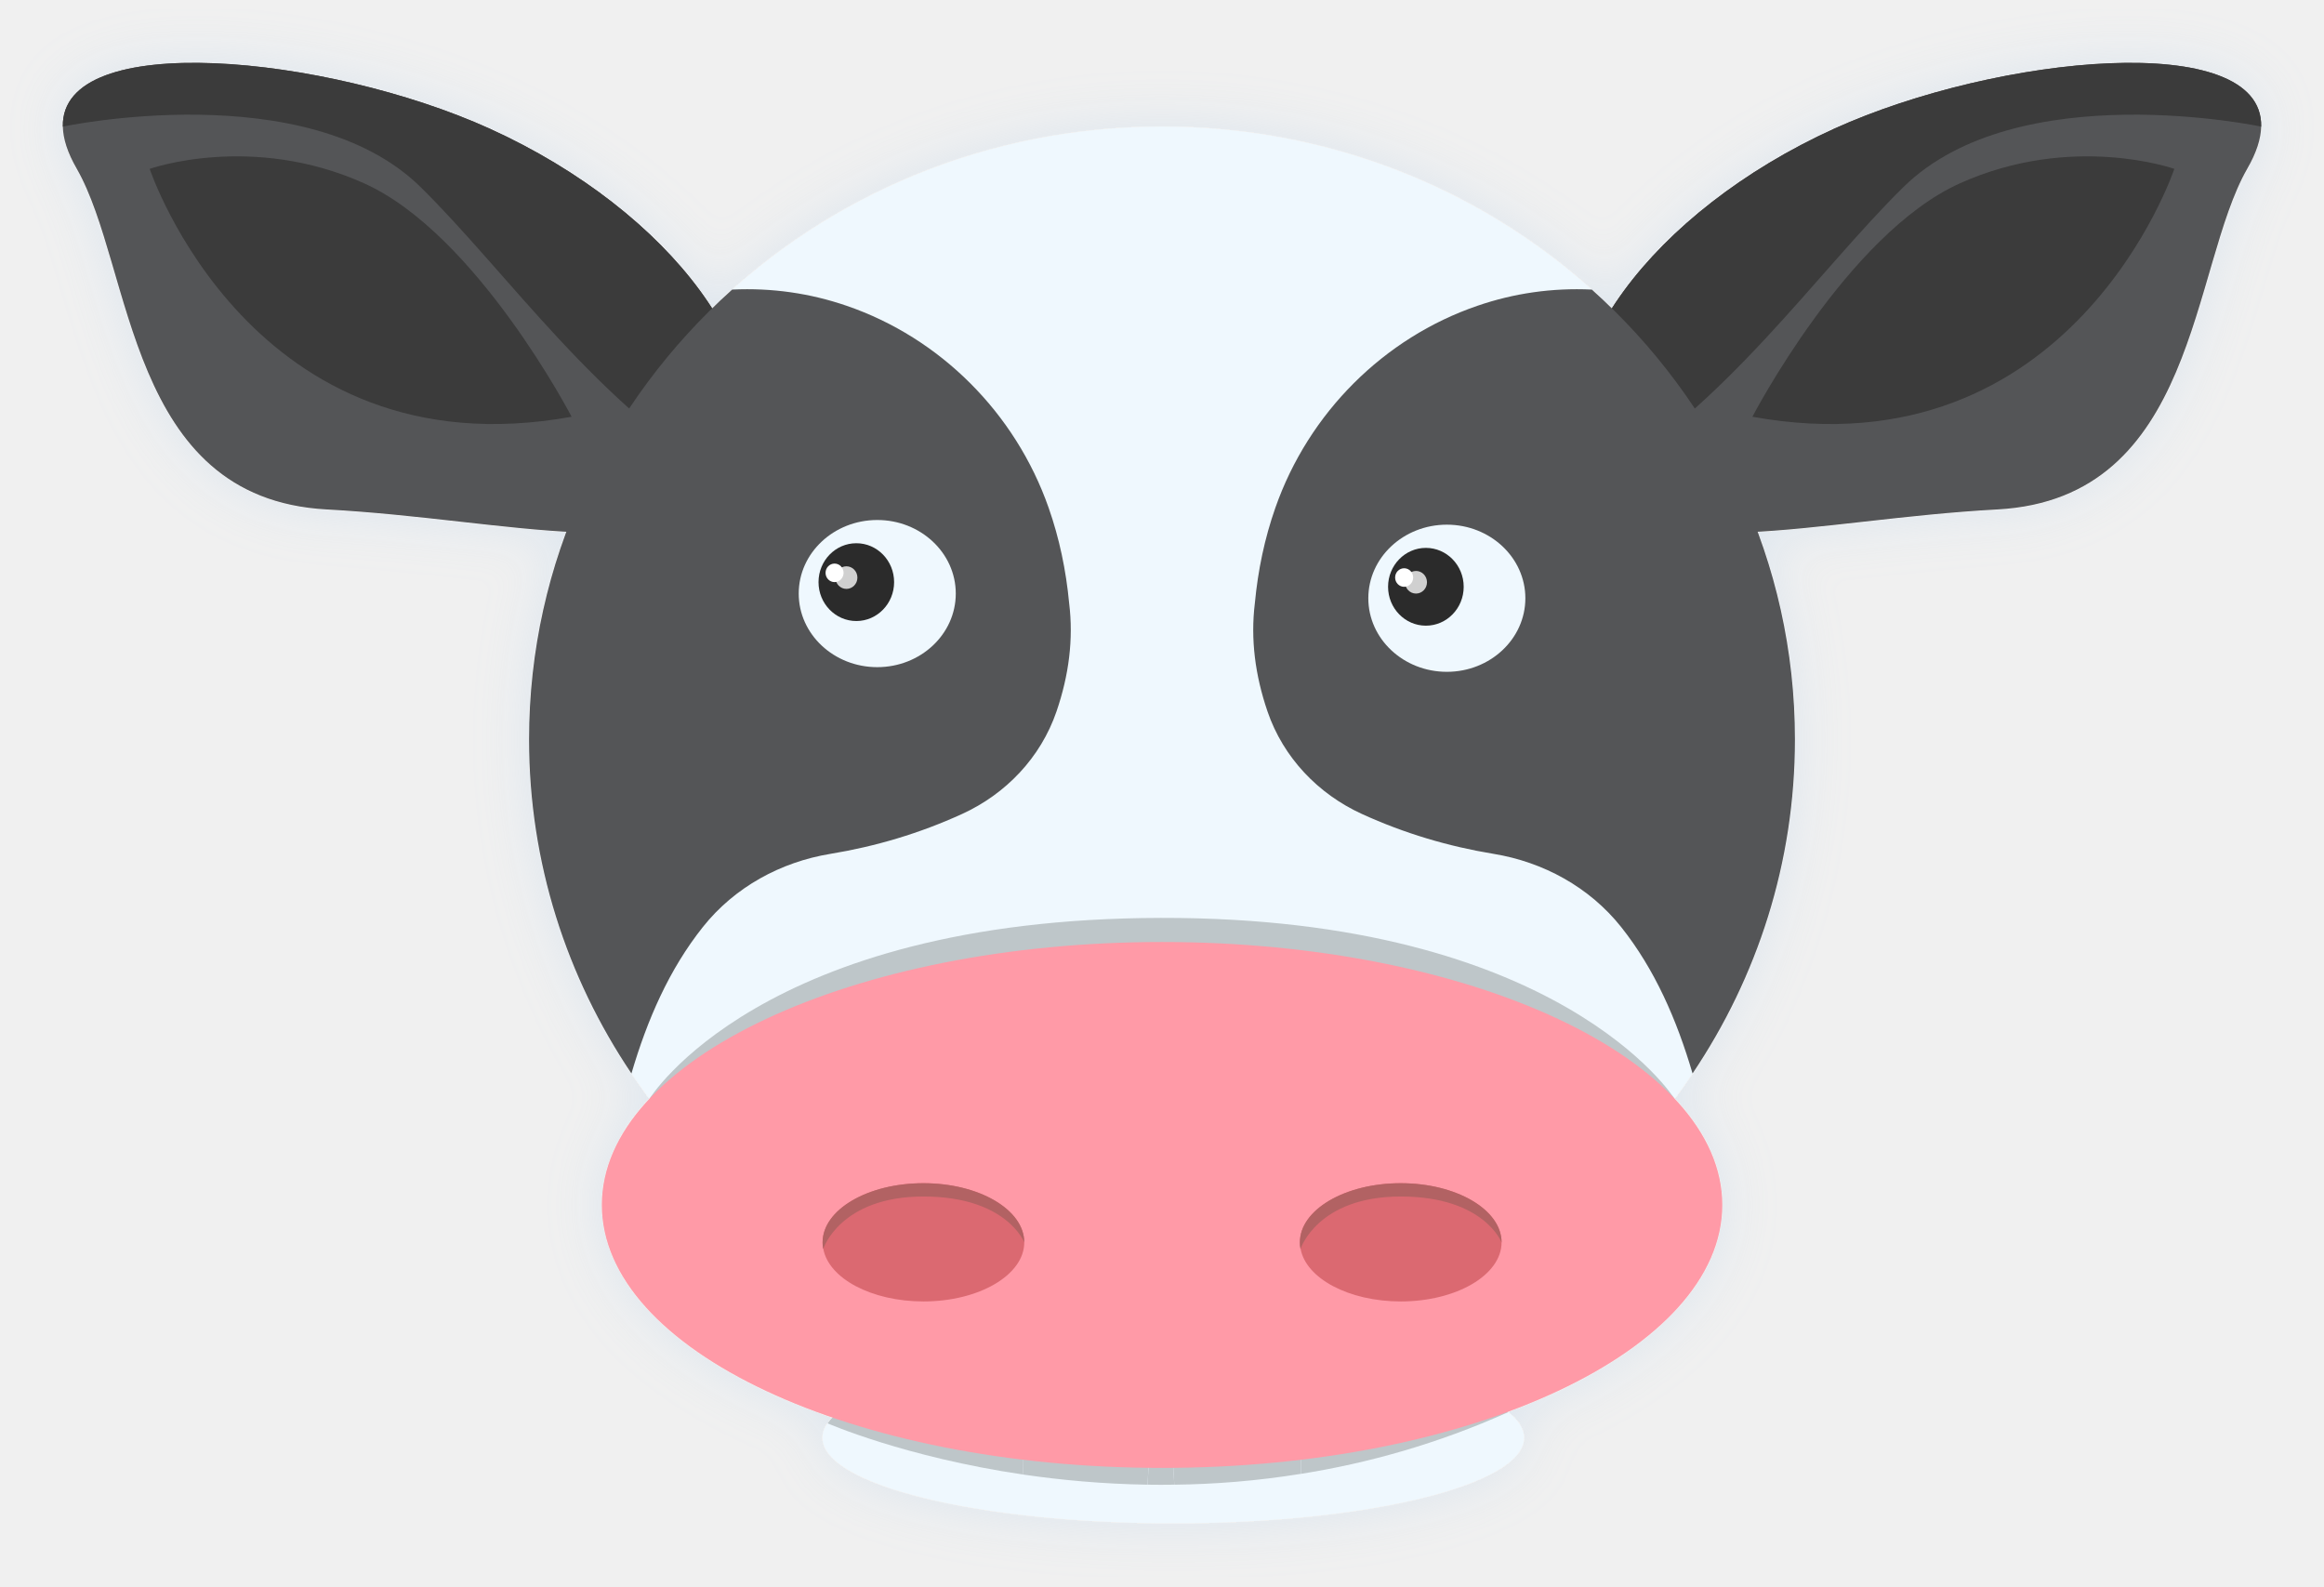
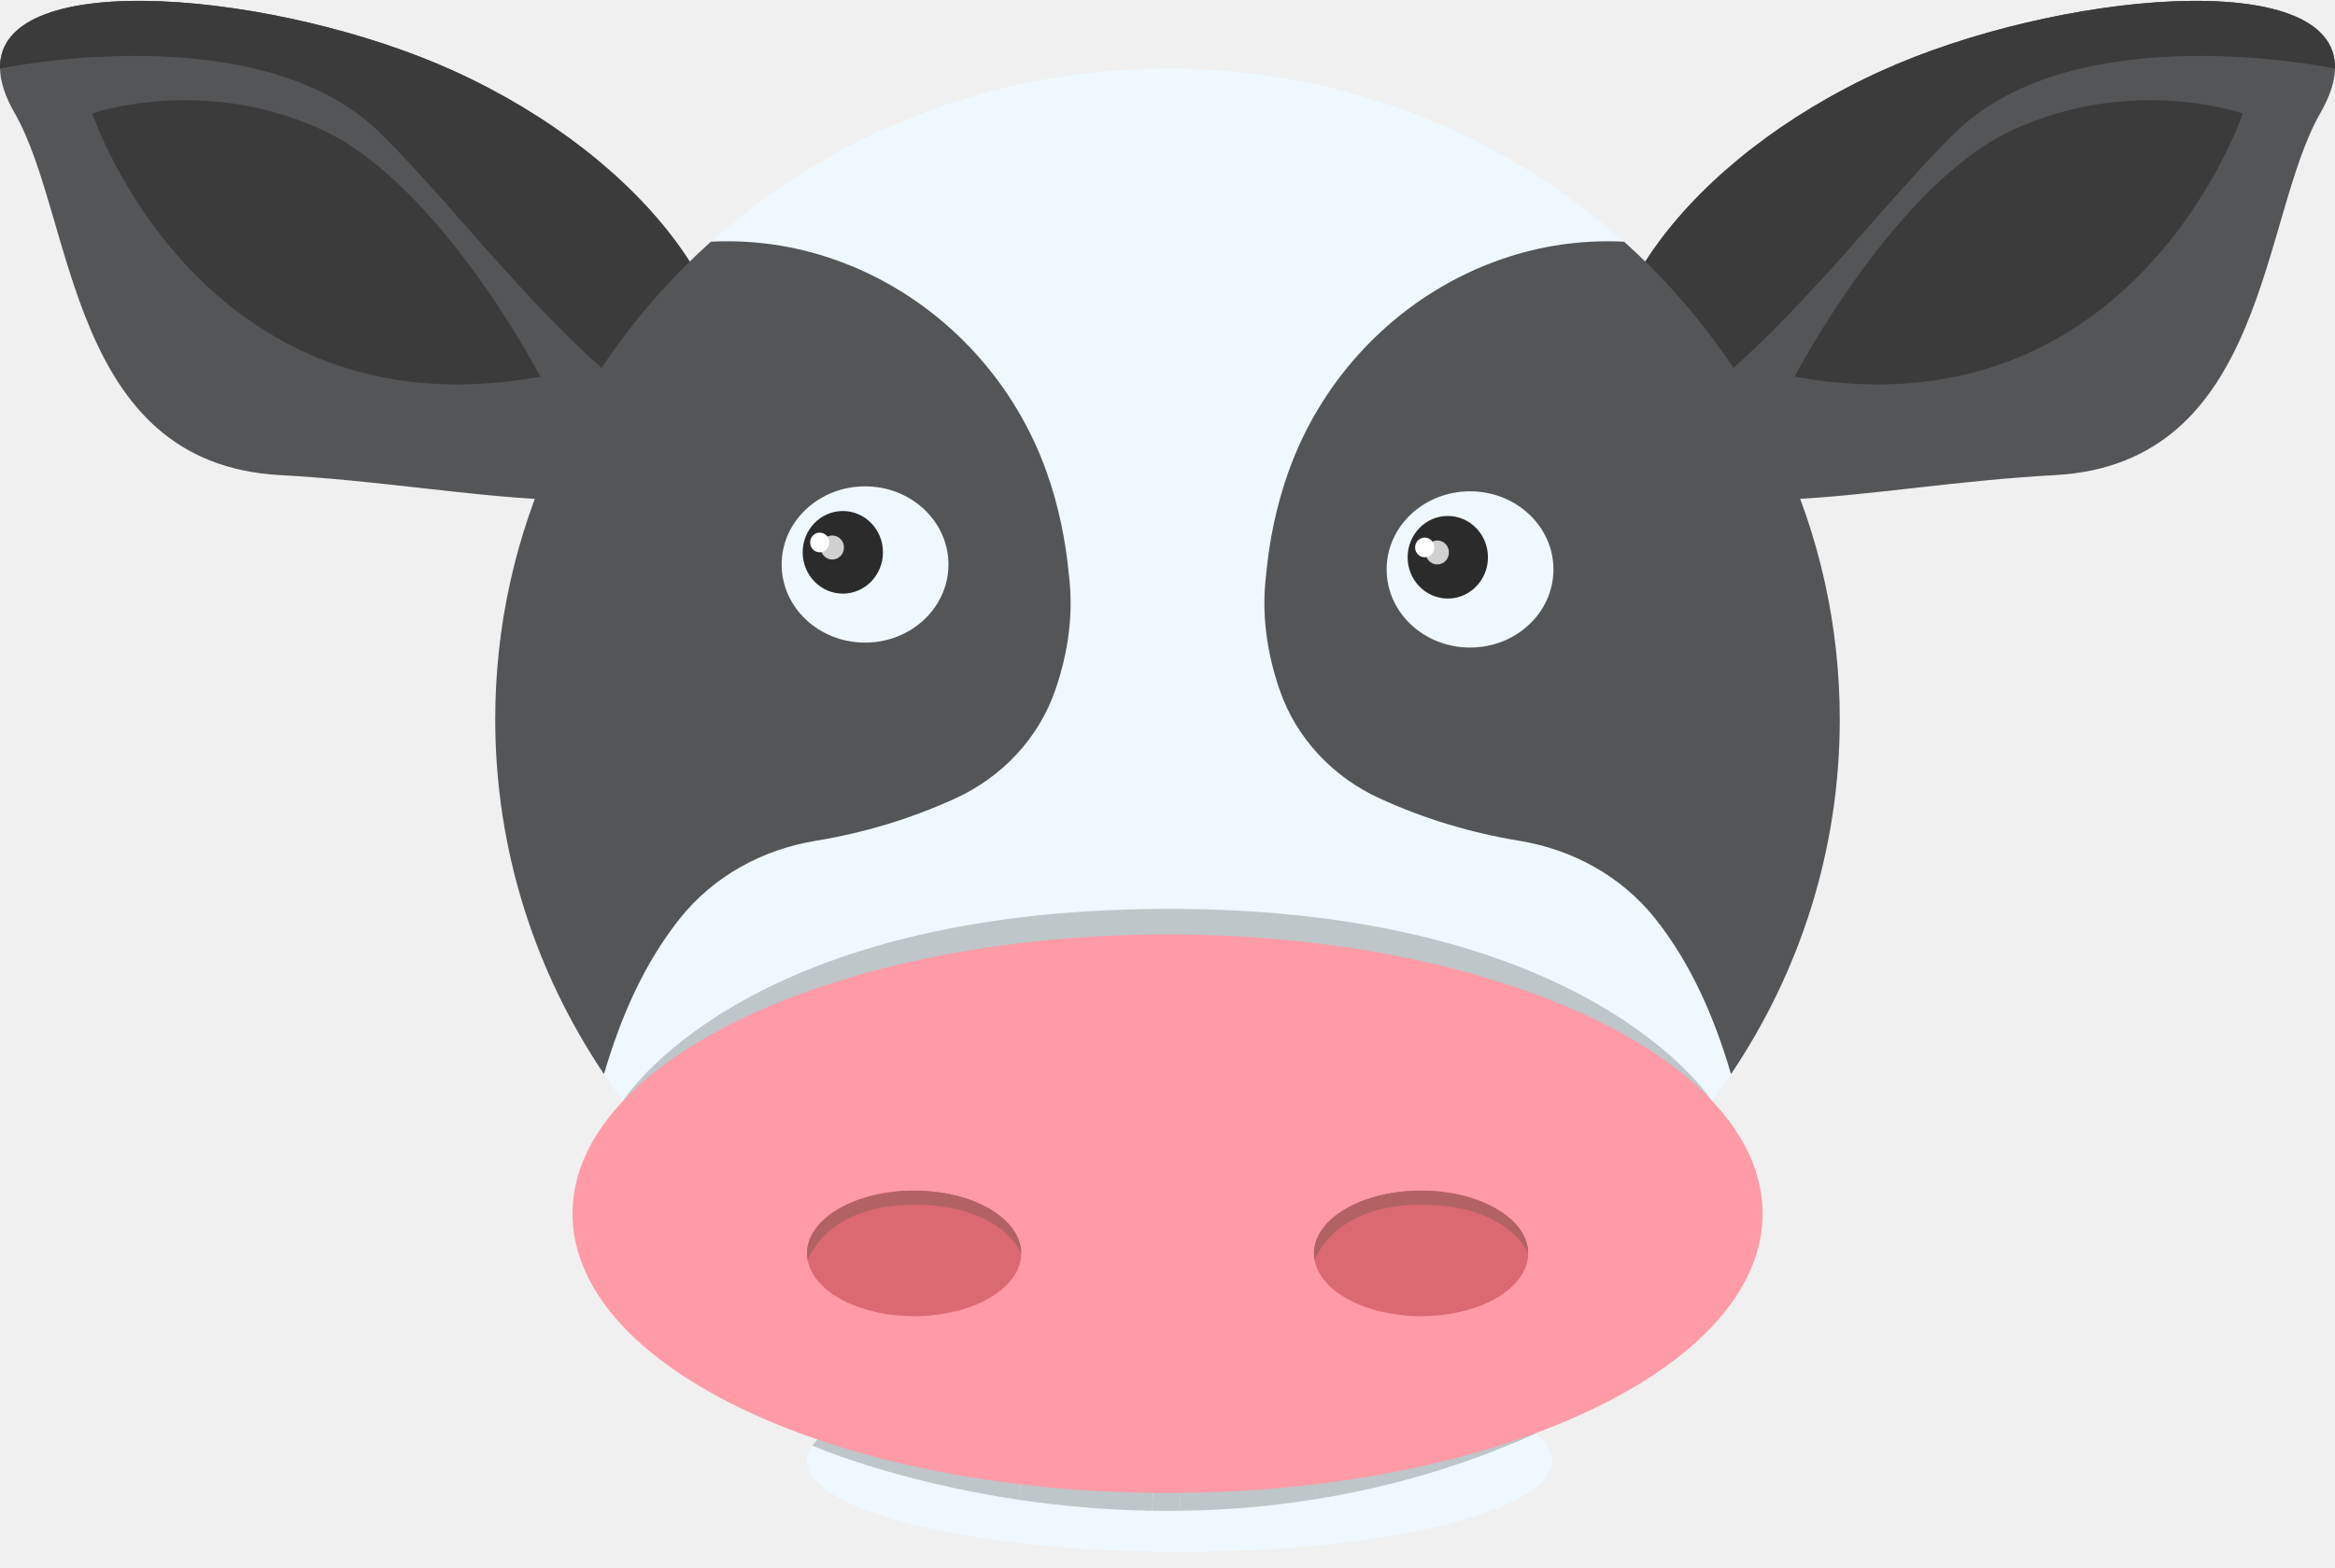
- <svg xmlns="http://www.w3.org/2000/svg" width="148" height="101" viewBox="0 0 148 101" fill="none">
-   <g filter="url(#filter0_d_43_908)">
-     <path d="M97.057 91.553C97.057 94.558 87.061 97 74.719 97C62.386 97 52.381 94.558 52.381 91.553C52.381 91.24 52.488 90.927 52.703 90.631C53.106 90.041 53.893 89.489 55.005 88.982C58.767 87.267 66.183 86.097 74.718 86.097C84.364 86.097 92.567 87.589 95.703 89.672H95.711C95.828 89.755 95.935 89.838 96.043 89.92C96.699 90.438 97.057 90.981 97.057 91.553Z" fill="#EFF8FE" />
-     <path d="M82.601 89.452L65.458 89.156C66.452 81.912 69.901 76.575 74.003 76.575C78.158 76.576 81.651 82.06 82.601 89.452Z" fill="#EA4A47" />
-     <path d="M114.307 47.084C114.307 54.936 111.907 62.235 107.788 68.356C100.605 79.037 88.156 86.098 74.003 86.098C51.747 86.098 33.699 68.632 33.699 47.085C33.699 25.537 51.747 8.063 74.003 8.063C84.563 8.063 94.183 11.999 101.366 18.44L101.384 18.449C109.328 25.572 114.307 35.766 114.307 47.084Z" fill="#EFF8FE" />
-     <path d="M82.852 93.47V93.848C80.058 94.299 77.353 94.512 74.783 94.54C74.764 94.172 74.747 93.822 74.72 93.471L74.003 91.554L73.143 93.471C73.115 93.822 73.098 94.172 73.079 94.54C70.222 94.494 67.554 94.245 65.162 93.894V93.47C65.162 91.977 65.261 90.53 65.458 89.157L82.601 89.453C82.762 90.742 82.852 92.088 82.852 93.47Z" fill="#BEC6C9" />
-     <path d="M41.361 69.968C41.361 69.968 48.377 58.498 73.931 58.448C99.395 58.4 106.64 69.965 106.64 69.965L41.361 69.968Z" fill="#BEC6C9" />
-     <path d="M55.007 88.982L65.459 89.158C65.262 90.531 65.163 91.978 65.163 93.471V93.895C57.603 92.78 52.704 90.633 52.704 90.633C53.108 90.042 53.896 89.489 55.007 88.982Z" fill="#BEC6C9" />
-     <path d="M74.783 94.539C74.21 94.548 73.637 94.548 73.081 94.539C73.1 94.171 73.117 93.821 73.144 93.471L74.004 91.554L74.721 93.471C74.747 93.821 74.764 94.171 74.783 94.539Z" fill="#BEC6C9" />
-     <path d="M82.853 93.849V93.47C82.853 92.088 82.763 90.742 82.601 89.451L95.705 89.673H95.714C95.83 89.756 95.938 89.839 96.046 89.921C91.55 91.94 87.097 93.175 82.853 93.849Z" fill="#BEC6C9" />
-     <path d="M74.004 93.471C93.708 93.471 109.681 85.974 109.681 76.727C109.681 67.48 93.708 59.983 74.004 59.983C54.3 59.983 38.327 67.48 38.327 76.727C38.327 85.974 54.3 93.471 74.004 93.471Z" fill="#FF9AA7" />
-     <path d="M65.228 79.111C65.228 81.185 62.353 82.871 58.807 82.871C55.502 82.871 52.77 81.405 52.429 79.516C52.429 79.516 52.429 79.516 52.42 79.507C52.393 79.379 52.385 79.249 52.385 79.111C52.385 77.029 55.26 75.342 58.807 75.342C62.353 75.342 65.228 77.029 65.228 79.111Z" fill="#DB6971" />
-     <path d="M65.228 79.111C65.228 79.111 64.109 76.189 58.807 76.189C53.504 76.189 52.429 79.516 52.429 79.516C52.429 79.516 52.429 79.516 52.42 79.507C52.393 79.379 52.385 79.249 52.385 79.111C52.385 77.029 55.26 75.342 58.807 75.342C62.353 75.342 65.228 77.029 65.228 79.111Z" fill="#B26263" />
-     <path d="M95.625 79.111C95.625 81.185 92.749 82.871 89.203 82.871C85.898 82.871 83.166 81.405 82.826 79.516C82.826 79.516 82.826 79.516 82.817 79.507C82.79 79.379 82.781 79.249 82.781 79.111C82.781 77.029 85.657 75.342 89.203 75.342C92.749 75.342 95.625 77.029 95.625 79.111Z" fill="#DB6971" />
-     <path d="M95.625 79.111C95.625 79.111 94.506 76.189 89.203 76.189C83.9 76.189 82.826 79.516 82.826 79.516C82.826 79.516 82.826 79.516 82.817 79.507C82.79 79.379 82.781 79.249 82.781 79.111C82.781 77.029 85.657 75.342 89.203 75.342C92.749 75.342 95.625 77.029 95.625 79.111Z" fill="#B26263" />
-     <path d="M143.999 8.062C143.982 8.836 143.704 9.72 143.113 10.743C139.504 17.047 139.924 31.747 127.207 32.439C115.554 33.066 104.879 36.245 101.403 30.798C101.215 30.522 101.054 30.218 100.91 29.886C98.044 23.186 105.165 13.482 116.816 8.19C127.197 3.49 144.143 1.832 143.999 8.062Z" fill="#545557" />
-     <path d="M143.999 8.062C143.999 8.062 128.504 4.763 121.223 11.905C115.688 17.342 109.821 26.015 101.403 30.798C101.215 30.522 101.054 30.218 100.91 29.886C98.044 23.186 105.165 13.482 116.816 8.19C127.197 3.49 144.143 1.832 143.999 8.062Z" fill="#3B3B3B" />
-     <path d="M114.308 47.084C114.308 54.937 111.908 62.235 107.788 68.356C106.778 64.922 105.388 61.735 103.247 59.037C101.221 56.486 98.277 54.888 95.115 54.37C92.235 53.897 89.436 53.066 86.73 51.83C83.952 50.561 81.725 48.247 80.717 45.297C79.937 43.014 79.629 40.716 79.914 38.402C80.111 36.314 80.533 34.288 81.219 32.334C83.342 26.276 88.144 21.509 94.082 19.473C96.404 18.675 98.83 18.321 101.366 18.439L101.385 18.448C109.328 25.573 114.308 35.767 114.308 47.084Z" fill="#545557" />
-     <path d="M111.599 26.537C111.599 26.537 117.644 14.901 124.81 11.675C131.975 8.45 138.468 10.753 138.468 10.753C138.468 10.753 131.975 30.223 111.599 26.537Z" fill="#3B3B3B" />
-     <path d="M4.001 8.062C4.018 8.836 4.297 9.72 4.887 10.743C8.497 17.047 8.076 31.747 20.794 32.439C32.445 33.066 43.122 36.245 46.597 30.798C46.786 30.522 46.947 30.218 47.09 29.886C49.956 23.186 42.836 13.482 31.184 8.19C20.803 3.49 3.857 1.832 4.001 8.062Z" fill="#545557" />
-     <path d="M4.001 8.062C4.001 8.062 19.495 4.763 26.777 11.905C32.313 17.342 38.179 26.015 46.597 30.798C46.786 30.522 46.947 30.218 47.09 29.886C49.956 23.186 42.836 13.482 31.184 8.19C20.803 3.49 3.857 1.832 4.001 8.062Z" fill="#3B3B3B" />
-     <path d="M33.692 47.084C33.692 54.937 36.093 62.235 40.212 68.356C41.222 64.922 42.612 61.735 44.754 59.037C46.779 56.486 49.724 54.888 52.885 54.37C55.766 53.897 58.564 53.066 61.27 51.83C64.048 50.561 66.275 48.247 67.284 45.297C68.064 43.014 68.372 40.716 68.086 38.402C67.889 36.314 67.467 34.288 66.781 32.334C64.658 26.276 59.857 21.509 53.919 19.472C51.596 18.675 49.17 18.321 46.634 18.439L46.617 18.448C38.672 25.572 33.692 35.766 33.692 47.084Z" fill="#545557" />
-     <path d="M36.402 26.537C36.402 26.537 30.356 14.901 23.192 11.675C16.026 8.45 9.533 10.753 9.533 10.753C9.533 10.753 16.026 30.223 36.402 26.537Z" fill="#3B3B3B" />
-     <path d="M97.14 38.094C97.14 40.681 94.901 42.779 92.14 42.779C89.378 42.779 87.139 40.681 87.139 38.094C87.139 35.507 89.378 33.409 92.14 33.409C94.901 33.409 97.14 35.507 97.14 38.094Z" fill="#EFF8FE" />
-     <path d="M93.213 37.365C93.213 38.733 92.135 39.841 90.805 39.841C89.476 39.841 88.397 38.731 88.397 37.365C88.397 35.997 89.476 34.887 90.805 34.887C92.135 34.889 93.213 35.997 93.213 37.365Z" fill="#2B2B2B" />
-     <path d="M89.994 36.775C89.994 37.101 89.737 37.366 89.42 37.366C89.103 37.366 88.846 37.101 88.846 36.775C88.846 36.449 89.103 36.184 89.42 36.184C89.737 36.184 89.994 36.449 89.994 36.775Z" fill="white" />
-     <path opacity="0.78" d="M90.875 37.076C90.875 37.474 90.562 37.796 90.176 37.796C89.79 37.796 89.476 37.474 89.476 37.076C89.476 36.679 89.79 36.356 90.176 36.356C90.562 36.356 90.875 36.679 90.875 37.076Z" fill="white" />
-     <path d="M60.867 37.797C60.867 40.384 58.628 42.482 55.866 42.482C53.105 42.482 50.865 40.384 50.865 37.797C50.865 35.21 53.105 33.112 55.866 33.112C58.628 33.111 60.867 35.209 60.867 37.797Z" fill="#EFF8FE" />
-     <path d="M56.94 37.068C56.94 38.435 55.862 39.545 54.534 39.545C53.204 39.545 52.126 38.435 52.126 37.068C52.126 35.7 53.204 34.591 54.534 34.591C55.862 34.59 56.94 35.7 56.94 37.068Z" fill="#2B2B2B" />
-     <path d="M53.148 37.067C53.464 37.067 53.721 36.803 53.721 36.477C53.721 36.151 53.464 35.887 53.148 35.887C52.831 35.887 52.574 36.151 52.574 36.477C52.574 36.803 52.831 37.067 53.148 37.067Z" fill="white" />
-     <path opacity="0.78" d="M53.903 37.499C54.289 37.499 54.602 37.177 54.602 36.78C54.602 36.382 54.289 36.06 53.903 36.06C53.516 36.06 53.203 36.382 53.203 36.78C53.203 37.177 53.516 37.499 53.903 37.499Z" fill="white" />
-   </g>
-   <defs>
-     <filter id="filter0_d_43_908" x="0.6" y="0.6" width="146.8" height="99.8" filterUnits="userSpaceOnUse" color-interpolation-filters="sRGB">
-       <feFlood flood-opacity="0" result="BackgroundImageFix" />
-       <feColorMatrix in="SourceAlpha" type="matrix" values="0 0 0 0 0 0 0 0 0 0 0 0 0 0 0 0 0 0 127 0" result="hardAlpha" />
-       <feOffset />
-       <feGaussianBlur stdDeviation="1.7" />
-       <feComposite in2="hardAlpha" operator="out" />
-       <feColorMatrix type="matrix" values="0 0 0 0 0.592 0 0 0 0 0.761 0 0 0 0 0.925 0 0 0 0.21 0" />
-       <feBlend mode="normal" in2="BackgroundImageFix" result="effect1_dropShadow_43_908" />
-       <feBlend mode="normal" in="SourceGraphic" in2="effect1_dropShadow_43_908" result="shape" />
-     </filter>
-   </defs>
+ <svg xmlns="http://www.w3.org/2000/svg" width="140" height="94" viewBox="0 0 140 94" fill="none">
+   <path d="M93.057 87.605C93.057 90.61 83.061 93.051 70.719 93.051C58.386 93.051 48.381 90.61 48.381 87.605C48.381 87.291 48.488 86.978 48.703 86.683C49.106 86.093 49.893 85.54 51.005 85.033C54.767 83.319 62.183 82.148 70.718 82.148C80.364 82.148 88.567 83.641 91.703 85.723H91.711C91.828 85.806 91.935 85.889 92.043 85.972C92.699 86.489 93.057 87.033 93.057 87.605Z" fill="#EFF8FE" />
+   <path d="M78.601 85.503L61.458 85.208C62.452 77.964 65.901 72.627 70.003 72.627C74.158 72.628 77.651 78.111 78.601 85.503Z" fill="#EA4A47" />
+   <path d="M110.307 43.135C110.307 50.988 107.907 58.286 103.788 64.407C96.605 75.089 84.156 82.149 70.003 82.149C47.747 82.149 29.699 64.683 29.699 43.136C29.699 21.588 47.747 4.114 70.003 4.114C80.563 4.114 90.183 8.05 97.366 14.492L97.384 14.501C105.328 21.624 110.307 31.818 110.307 43.135Z" fill="#EFF8FE" />
+   <path d="M78.852 89.522V89.9C76.058 90.351 73.353 90.564 70.783 90.591C70.764 90.223 70.747 89.873 70.72 89.523L70.003 87.606L69.143 89.523C69.115 89.873 69.098 90.223 69.08 90.591C66.223 90.546 63.554 90.296 61.162 89.946V89.522C61.162 88.029 61.261 86.582 61.458 85.209L78.601 85.504C78.762 86.793 78.852 88.139 78.852 89.522Z" fill="#BEC6C9" />
+   <path d="M37.361 66.02C37.361 66.02 44.377 54.55 69.931 54.5C95.395 54.451 102.64 66.016 102.64 66.016L37.361 66.02Z" fill="#BEC6C9" />
+   <path d="M51.007 85.033L61.459 85.209C61.262 86.582 61.163 88.029 61.163 89.522V89.946C53.603 88.832 48.704 86.684 48.704 86.684C49.108 86.093 49.896 85.54 51.007 85.033Z" fill="#BEC6C9" />
+   <path d="M70.783 90.591C70.21 90.6 69.637 90.6 69.081 90.591C69.1 90.223 69.117 89.872 69.144 89.522L70.004 87.605L70.721 89.522C70.747 89.872 70.764 90.223 70.783 90.591Z" fill="#BEC6C9" />
+   <path d="M78.853 89.9V89.522C78.853 88.139 78.763 86.793 78.601 85.503L91.705 85.725H91.714C91.83 85.807 91.938 85.89 92.046 85.973C87.55 87.992 83.097 89.226 78.853 89.9Z" fill="#BEC6C9" />
+   <path d="M70.004 89.522C89.708 89.522 105.681 82.026 105.681 72.778C105.681 63.531 89.708 56.035 70.004 56.035C50.3 56.035 34.327 63.531 34.327 72.778C34.327 82.026 50.3 89.522 70.004 89.522Z" fill="#FF9AA7" />
+   <path d="M61.229 75.163C61.229 77.236 58.353 78.923 54.807 78.923C51.502 78.923 48.77 77.457 48.429 75.568C48.429 75.568 48.429 75.568 48.421 75.559C48.393 75.43 48.385 75.3 48.385 75.163C48.385 73.08 51.26 71.394 54.807 71.394C58.353 71.394 61.229 73.08 61.229 75.163Z" fill="#DB6971" />
+   <path d="M61.229 75.163C61.229 75.163 60.11 72.241 54.807 72.241C49.504 72.241 48.429 75.568 48.429 75.568C48.429 75.568 48.429 75.568 48.421 75.559C48.393 75.43 48.385 75.3 48.385 75.163C48.385 73.08 51.26 71.394 54.807 71.394C58.353 71.394 61.229 73.08 61.229 75.163Z" fill="#B26263" />
+   <path d="M91.625 75.163C91.625 77.236 88.75 78.923 85.203 78.923C81.898 78.923 79.166 77.457 78.826 75.568C78.826 75.568 78.826 75.568 78.817 75.559C78.79 75.43 78.781 75.3 78.781 75.163C78.781 73.08 81.657 71.394 85.203 71.394C88.75 71.394 91.625 73.08 91.625 75.163Z" fill="#DB6971" />
+   <path d="M91.625 75.163C91.625 75.163 90.506 72.241 85.203 72.241C79.9 72.241 78.826 75.568 78.826 75.568C78.826 75.568 78.826 75.568 78.817 75.559C78.79 75.43 78.781 75.3 78.781 75.163C78.781 73.08 81.657 71.394 85.203 71.394C88.75 71.394 91.625 73.08 91.625 75.163Z" fill="#B26263" />
+   <path d="M139.999 4.113C139.982 4.887 139.703 5.771 139.113 6.794C135.503 13.098 135.924 27.799 123.207 28.49C111.554 29.117 100.879 32.296 97.403 26.85C97.215 26.573 97.054 26.269 96.91 25.938C94.044 19.238 101.164 9.533 112.816 4.242C123.197 -0.459 140.143 -2.117 139.999 4.113Z" fill="#545557" />
+   <path d="M139.999 4.113C139.999 4.113 124.504 0.814 117.223 7.956C111.687 13.394 105.821 22.067 97.403 26.85C97.215 26.573 97.054 26.269 96.91 25.938C94.044 19.238 101.164 9.533 112.816 4.242C123.197 -0.459 140.143 -2.117 139.999 4.113Z" fill="#3B3B3B" />
+   <path d="M110.308 43.135C110.308 50.988 107.908 58.287 103.788 64.407C102.778 60.973 101.388 57.786 99.246 55.088C97.221 52.537 94.276 50.94 91.115 50.421C88.234 49.949 85.436 49.117 82.73 47.881C79.952 46.613 77.725 44.298 76.716 41.348C75.937 39.066 75.628 36.768 75.914 34.453C76.111 32.366 76.533 30.339 77.219 28.385C79.342 22.327 84.144 17.561 90.081 15.524C92.404 14.726 94.83 14.372 97.366 14.491L97.385 14.5C105.328 21.624 110.308 31.818 110.308 43.135Z" fill="#545557" />
+   <path d="M107.599 22.588C107.599 22.588 113.644 10.952 120.81 7.727C127.975 4.502 134.468 6.805 134.468 6.805C134.468 6.805 127.975 26.274 107.599 22.588Z" fill="#3B3B3B" />
+   <path d="M0.001 4.113C0.018 4.887 0.297 5.771 0.887 6.794C4.497 13.098 4.076 27.799 16.794 28.49C28.445 29.117 39.122 32.296 42.597 26.85C42.786 26.573 42.947 26.269 43.09 25.938C45.956 19.238 38.836 9.533 27.184 4.242C16.803 -0.459 -0.143 -2.117 0.001 4.113Z" fill="#545557" />
+   <path d="M0.001 4.113C0.001 4.113 15.495 0.814 22.777 7.956C28.313 13.394 34.179 22.067 42.597 26.85C42.786 26.573 42.947 26.269 43.09 25.938C45.956 19.238 38.836 9.533 27.184 4.242C16.803 -0.459 -0.143 -2.117 0.001 4.113Z" fill="#3B3B3B" />
+   <path d="M29.692 43.135C29.692 50.988 32.093 58.287 36.212 64.407C37.222 60.973 38.612 57.786 40.754 55.088C42.779 52.537 45.724 50.94 48.885 50.421C51.766 49.949 54.564 49.117 57.27 47.881C60.048 46.613 62.275 44.298 63.284 41.348C64.064 39.066 64.372 36.768 64.086 34.453C63.889 32.365 63.467 30.339 62.781 28.385C60.658 22.327 55.857 17.561 49.919 15.524C47.596 14.726 45.17 14.372 42.634 14.491L42.617 14.5C34.672 21.624 29.692 31.818 29.692 43.135Z" fill="#545557" />
+   <path d="M32.402 22.588C32.402 22.588 26.356 10.952 19.192 7.727C12.026 4.502 5.533 6.805 5.533 6.805C5.533 6.805 12.026 26.274 32.402 22.588Z" fill="#3B3B3B" />
+   <path d="M93.14 34.145C93.14 36.733 90.901 38.83 88.14 38.83C85.378 38.83 83.139 36.733 83.139 34.145C83.139 31.558 85.378 29.461 88.14 29.461C90.901 29.461 93.14 31.558 93.14 34.145Z" fill="#EFF8FE" />
+   <path d="M89.213 33.416C89.213 34.784 88.135 35.892 86.805 35.892C85.476 35.892 84.397 34.783 84.397 33.416C84.397 32.048 85.476 30.939 86.805 30.939C88.135 30.94 89.213 32.048 89.213 33.416Z" fill="#2B2B2B" />
+   <path d="M85.994 32.826C85.994 33.152 85.737 33.417 85.42 33.417C85.103 33.417 84.846 33.152 84.846 32.826C84.846 32.5 85.103 32.235 85.42 32.235C85.737 32.235 85.994 32.5 85.994 32.826Z" fill="white" />
+   <path opacity="0.78" d="M86.875 33.127C86.875 33.525 86.562 33.847 86.176 33.847C85.79 33.847 85.477 33.525 85.477 33.127C85.477 32.73 85.79 32.408 86.176 32.408C86.562 32.408 86.875 32.73 86.875 33.127Z" fill="white" />
+   <path d="M56.867 33.849C56.867 36.436 54.628 38.534 51.866 38.534C49.105 38.534 46.865 36.436 46.865 33.849C46.865 31.262 49.105 29.164 51.866 29.164C54.628 29.162 56.867 31.26 56.867 33.849Z" fill="#EFF8FE" />
+   <path d="M52.94 33.119C52.94 34.487 51.862 35.596 50.534 35.596C49.204 35.596 48.126 34.487 48.126 33.119C48.126 31.751 49.204 30.643 50.534 30.643C51.862 30.641 52.94 31.751 52.94 33.119Z" fill="#2B2B2B" />
+   <path d="M49.147 33.118C49.464 33.118 49.721 32.854 49.721 32.528C49.721 32.203 49.464 31.939 49.147 31.939C48.831 31.939 48.574 32.203 48.574 32.528C48.574 32.854 48.831 33.118 49.147 33.118Z" fill="white" />
+   <path opacity="0.78" d="M49.903 33.551C50.289 33.551 50.602 33.228 50.602 32.831C50.602 32.434 50.289 32.111 49.903 32.111C49.516 32.111 49.203 32.434 49.203 32.831C49.203 33.228 49.516 33.551 49.903 33.551Z" fill="white" />
</svg>
